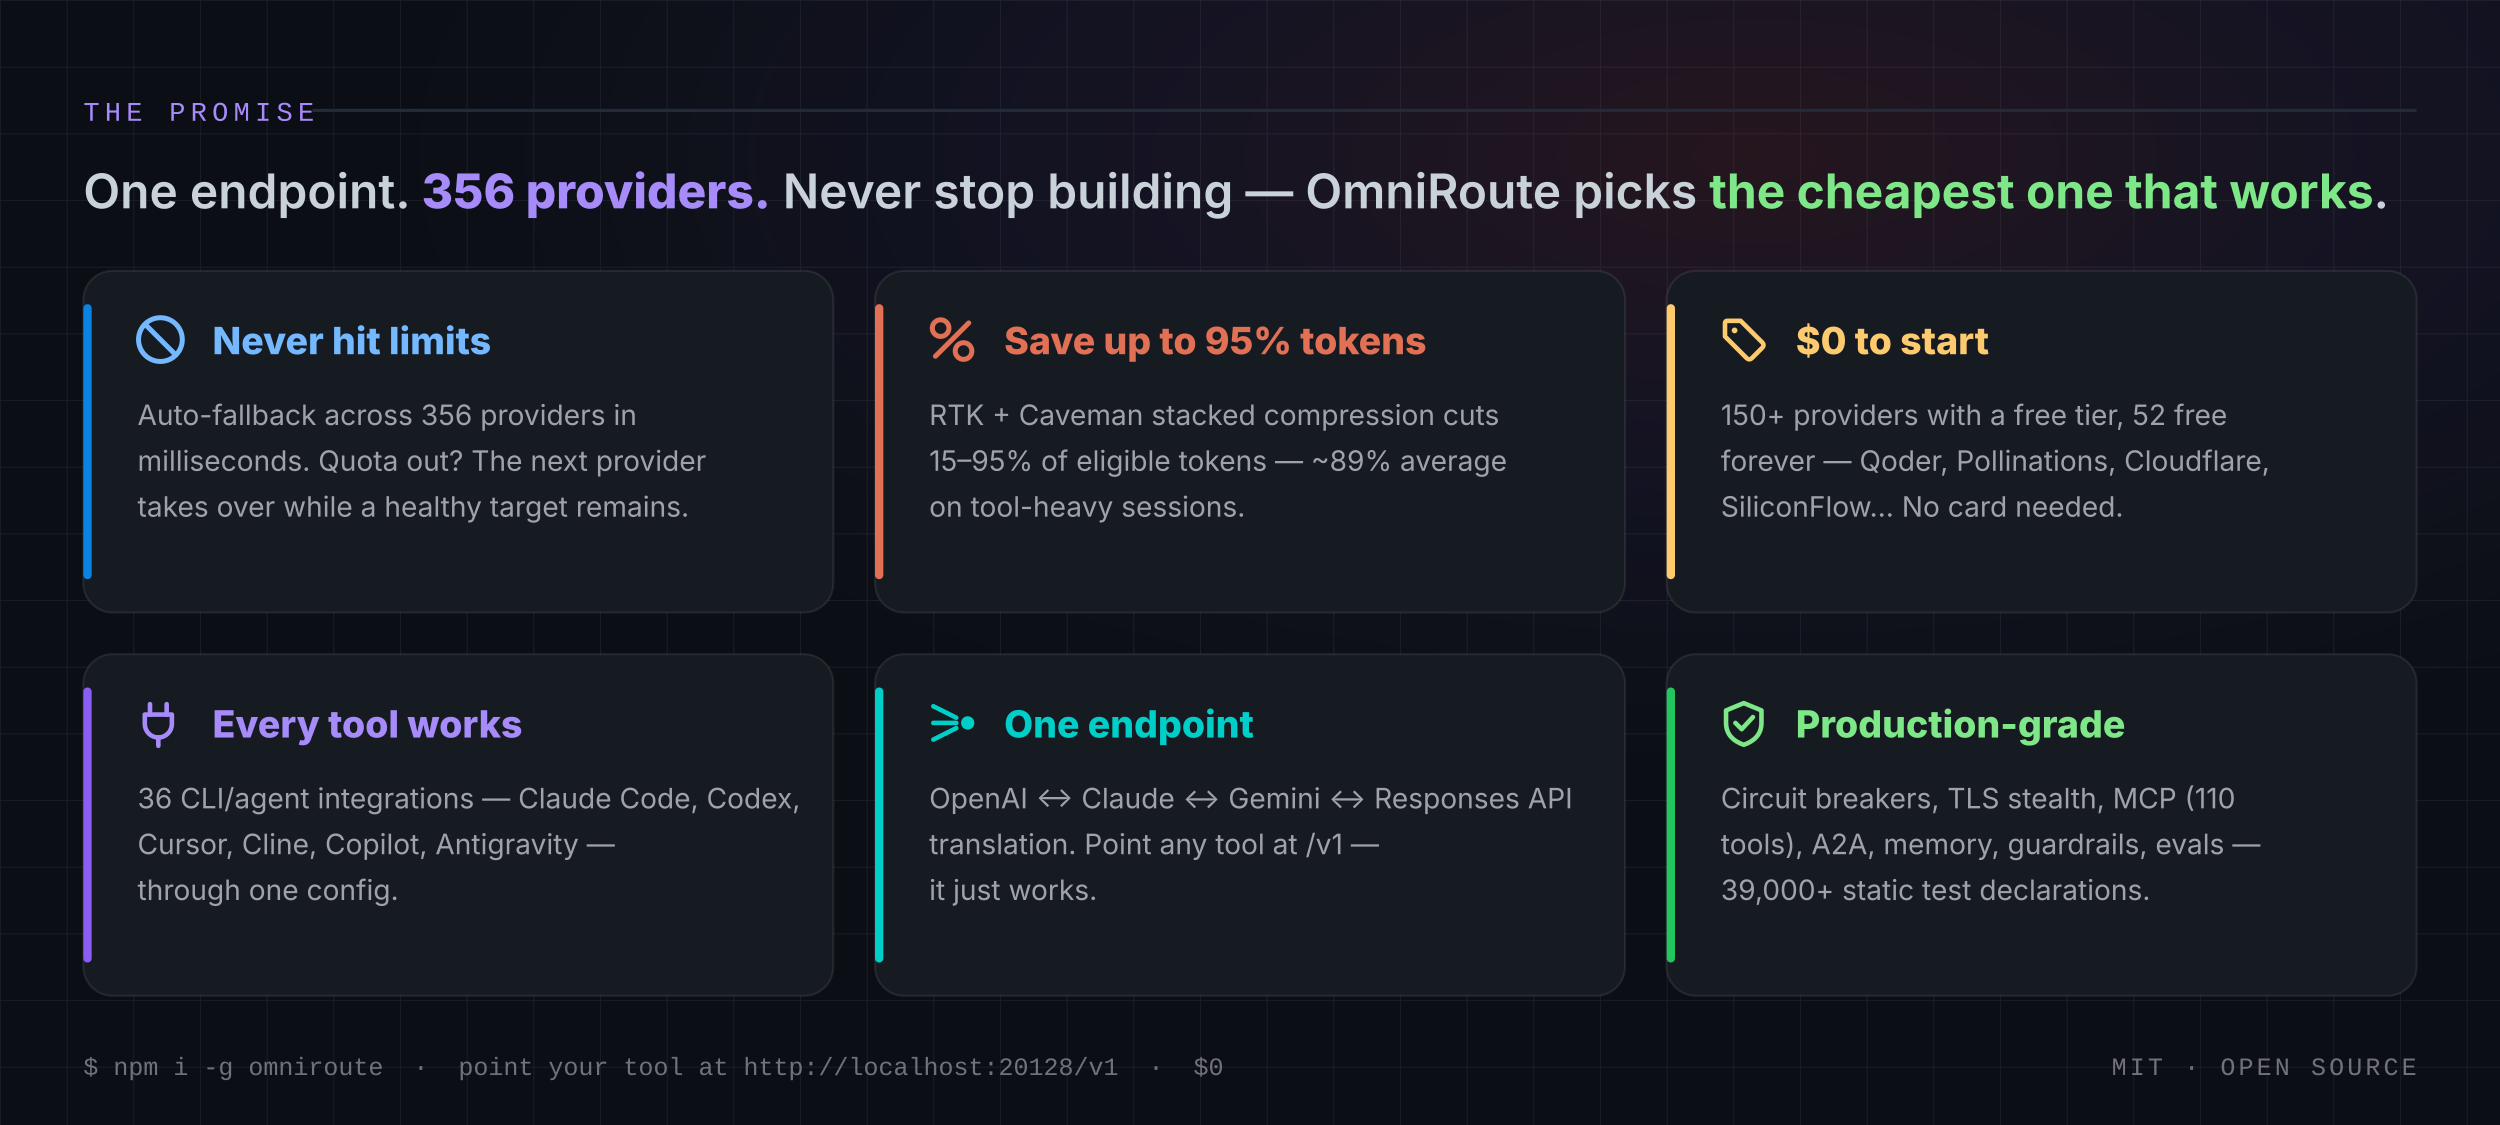
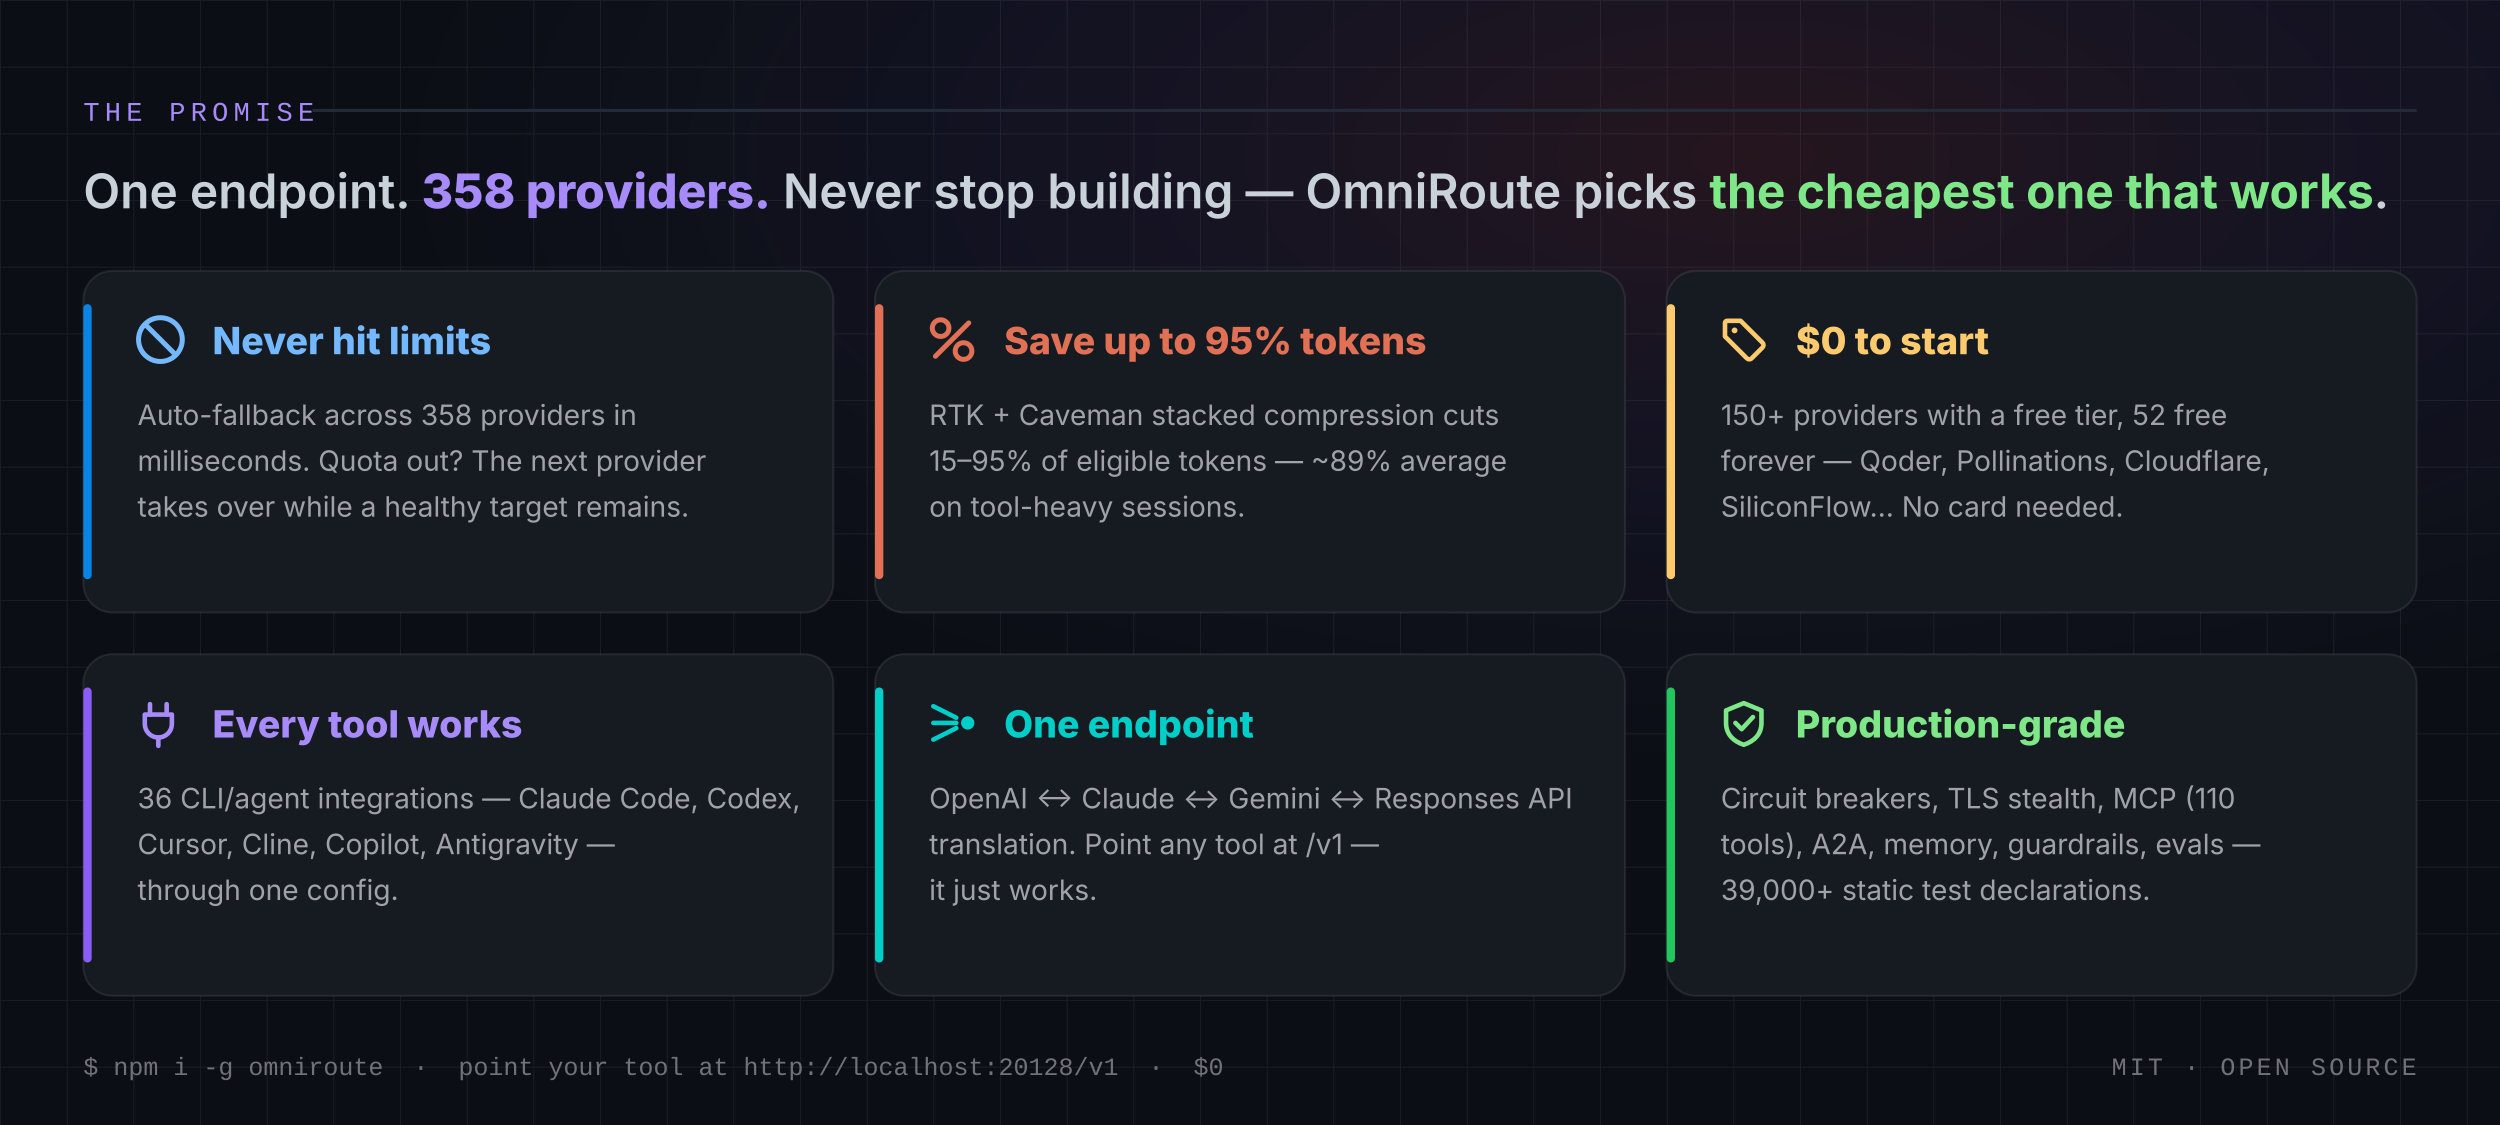
- <svg xmlns="http://www.w3.org/2000/svg" viewBox="0 0 1200 540" role="img" aria-label="The OmniRoute promise: one endpoint and 356 providers. Six pillars. Resilient fallback: automatic routing continues while another healthy target is available. Save up to 95 percent of eligible tokens: RTK plus Caveman stacked compression averages about 89 percent on tool-heavy sessions. Zero dollars to start: 150+ providers with a free tier and 52 recurring or keyless free-forever providers. Every tool works: 36 CLI and agent integration records, including Claude Code, Codex, Cursor, Cline, Copilot and Antigravity, through one config. One endpoint: OpenAI, Claude, Gemini and Responses API translation at /v1. Production controls: circuit breakers, TLS stealth, MCP with 110 tools, A2A, memory, guardrails, evals, and 39,000+ static test declarations across 5,100+ tracked test files.">
+ <svg xmlns="http://www.w3.org/2000/svg" viewBox="0 0 1200 540" role="img" aria-label="The OmniRoute promise: one endpoint and 358 providers. Six pillars. Resilient fallback: automatic routing continues while another healthy target is available. Save up to 95 percent of eligible tokens: RTK plus Caveman stacked compression averages about 89 percent on tool-heavy sessions. Zero dollars to start: 150+ providers with a free tier and 52 recurring or keyless free-forever providers. Every tool works: 36 CLI and agent integration records, including Claude Code, Codex, Cursor, Cline, Copilot and Antigravity, through one config. One endpoint: OpenAI, Claude, Gemini and Responses API translation at /v1. Production controls: circuit breakers, TLS stealth, MCP with 110 tools, A2A, memory, guardrails, evals, and 39,000+ static test declarations across 5,100+ tracked test files.">
  <defs>
    <pattern id="gridPaperP" width="32" height="32" patternUnits="userSpaceOnUse">
      <path d="M 32 0 L 0 0 0 32" fill="none" stroke="#ffffff" stroke-opacity="0.06" stroke-width="1" />
    </pattern>
    <radialGradient id="bgGlowP" cx="70%" cy="14%" r="55%">
      <stop offset="0%" stop-color="#e54d5e" stop-opacity="0.12" />
      <stop offset="55%" stop-color="#8b5cf6" stop-opacity="0.06" />
      <stop offset="100%" stop-color="#6366f1" stop-opacity="0" />
    </radialGradient>
  </defs>
  <rect width="1200" height="540" fill="#0b0e14" />
  <rect width="1200" height="540" fill="url(#gridPaperP)" />
  <rect width="1200" height="540" fill="url(#bgGlowP)" />
  <g>
    <text x="40" y="58" font-family="Consolas, 'Courier New', monospace" font-size="13" letter-spacing="2.5" fill="#a78bfa">THE PROMISE</text>
    <line x1="150" y1="53" x2="1160" y2="53" stroke="#232b38" stroke-width="1.5" />
  </g>
  <g>
-     <text x="40" y="100" font-family="Inter, 'Segoe UI', Arial, Helvetica, system-ui, sans-serif" font-size="23" font-weight="600" fill="#c9d1d9">One endpoint. <tspan fill="#a78bfa" font-weight="800">356 providers.</tspan> Never stop building — OmniRoute picks <tspan fill="#7ee787" font-weight="700">the cheapest one that works</tspan>.</text>
+     <text x="40" y="100" font-family="Inter, 'Segoe UI', Arial, Helvetica, system-ui, sans-serif" font-size="23" font-weight="600" fill="#c9d1d9">One endpoint. <tspan fill="#a78bfa" font-weight="800">358 providers.</tspan> Never stop building — OmniRoute picks <tspan fill="#7ee787" font-weight="700">the cheapest one that works</tspan>.</text>
  </g>
  <g font-family="Inter, 'Segoe UI', Arial, Helvetica, system-ui, sans-serif">
    <g>
      <rect x="40" y="130" width="360" height="164" rx="14" fill="#161b22" stroke="#ffffff" stroke-opacity="0.08" stroke-width="1" />
      <rect x="40" y="130" width="360" height="164" rx="14" fill="none" stroke="#74b9ff" stroke-width="1.5" opacity="0">
        <animate attributeName="opacity" values="0;0.9;0;0" keyTimes="0;0.055;0.12;1" dur="12s" begin="3s" repeatCount="indefinite" />
      </rect>
      <rect x="40" y="146" width="4" height="132" rx="2" fill="#0984e3" />
      <g transform="translate(66,152)" stroke="#74b9ff" stroke-width="2.4" fill="none" stroke-linecap="round">
        <circle cx="11" cy="11" r="10.5" />
        <line x1="3.9" y1="3.9" x2="18.1" y2="18.1" />
      </g>
      <text x="102" y="170" font-size="18" font-weight="800" fill="#74b9ff">Never hit limits</text>
-       <text x="66" y="204" font-size="13.5" fill="#a1a1aa">Auto-fallback across 356 providers in</text>
+       <text x="66" y="204" font-size="13.5" fill="#a1a1aa">Auto-fallback across 358 providers in</text>
      <text x="66" y="226" font-size="13.5" fill="#a1a1aa">milliseconds. Quota out? The next provider</text>
      <text x="66" y="248" font-size="13.5" fill="#a1a1aa">takes over while a healthy target remains.</text>
    </g>
    <g>
      <rect x="420" y="130" width="360" height="164" rx="14" fill="#161b22" stroke="#ffffff" stroke-opacity="0.08" stroke-width="1" />
      <rect x="420" y="130" width="360" height="164" rx="14" fill="none" stroke="#e17055" stroke-width="1.5" opacity="0">
        <animate attributeName="opacity" values="0;0;0.9;0;0" keyTimes="0;0.167;0.222;0.287;1" dur="12s" begin="3s" repeatCount="indefinite" />
      </rect>
      <rect x="420" y="146" width="4" height="132" rx="2" fill="#e17055" />
      <g transform="translate(446,152)" stroke="#e17055" stroke-width="2.4" fill="none" stroke-linecap="round">
        <circle cx="5.5" cy="5.5" r="4" />
        <circle cx="16.5" cy="16.5" r="4" />
        <line x1="19" y1="3" x2="3" y2="19" />
      </g>
      <text x="482" y="170" font-size="18" font-weight="800" fill="#e17055">Save up to 95% tokens</text>
      <text x="446" y="204" font-size="13.5" fill="#a1a1aa">RTK + Caveman stacked compression cuts</text>
      <text x="446" y="226" font-size="13.5" fill="#a1a1aa">15–95% of eligible tokens — ~89% average</text>
      <text x="446" y="248" font-size="13.5" fill="#a1a1aa">on tool-heavy sessions.</text>
    </g>
    <g>
      <rect x="800" y="130" width="360" height="164" rx="14" fill="#161b22" stroke="#ffffff" stroke-opacity="0.08" stroke-width="1" />
      <rect x="800" y="130" width="360" height="164" rx="14" fill="none" stroke="#fdcb6e" stroke-width="1.5" opacity="0">
        <animate attributeName="opacity" values="0;0;0.9;0;0" keyTimes="0;0.334;0.389;0.454;1" dur="12s" begin="3s" repeatCount="indefinite" />
      </rect>
      <rect x="800" y="146" width="4" height="132" rx="2" fill="#fdcb6e" />
      <g transform="translate(826,152)" stroke="#fdcb6e" stroke-width="2.2" fill="none" stroke-linecap="round" stroke-linejoin="round">
        <path d="M 2,9.5 L 2,3 A 1,1 0 0 1 3,2 L 9.5,2 L 20,12.5 A 1.6,1.6 0 0 1 20,14.8 L 14.8,20 A 1.6,1.6 0 0 1 12.5,20 Z" />
        <circle cx="6.6" cy="6.6" r="1.4" fill="#fdcb6e" stroke="none" />
      </g>
      <text x="862" y="170" font-size="18" font-weight="800" fill="#fdcb6e">$0 to start</text>
      <text x="826" y="204" font-size="13.5" fill="#a1a1aa">150+ providers with a free tier, 52 free</text>
      <text x="826" y="226" font-size="13.5" fill="#a1a1aa">forever — Qoder, Pollinations, Cloudflare,</text>
      <text x="826" y="248" font-size="13.5" fill="#a1a1aa">SiliconFlow… No card needed.</text>
    </g>
    <g>
      <rect x="40" y="314" width="360" height="164" rx="14" fill="#161b22" stroke="#ffffff" stroke-opacity="0.08" stroke-width="1" />
      <rect x="40" y="314" width="360" height="164" rx="14" fill="none" stroke="#a78bfa" stroke-width="1.5" opacity="0">
        <animate attributeName="opacity" values="0;0;0.9;0;0" keyTimes="0;0.5;0.555;0.62;1" dur="12s" begin="3s" repeatCount="indefinite" />
      </rect>
      <rect x="40" y="330" width="4" height="132" rx="2" fill="#8b5cf6" />
      <g transform="translate(66,336)" stroke="#a78bfa" stroke-width="2.2" fill="none" stroke-linecap="round" stroke-linejoin="round">
        <path d="M 6,2 L 6,7 M 14,2 L 14,7" />
        <path d="M 3.5,7 L 16.5,7 L 16.5,11.5 A 6.5,6.5 0 0 1 10,18 A 6.5,6.5 0 0 1 3.5,11.5 Z" />
        <path d="M 10,18 L 10,22" />
      </g>
      <text x="102" y="354" font-size="18" font-weight="800" fill="#a78bfa">Every tool works</text>
      <text x="66" y="388" font-size="13.5" fill="#a1a1aa">36 CLI/agent integrations — Claude Code, Codex,</text>
      <text x="66" y="410" font-size="13.5" fill="#a1a1aa">Cursor, Cline, Copilot, Antigravity —</text>
      <text x="66" y="432" font-size="13.5" fill="#a1a1aa">through one config.</text>
    </g>
    <g>
      <rect x="420" y="314" width="360" height="164" rx="14" fill="#161b22" stroke="#ffffff" stroke-opacity="0.08" stroke-width="1" />
      <rect x="420" y="314" width="360" height="164" rx="14" fill="none" stroke="#00cec9" stroke-width="1.5" opacity="0">
        <animate attributeName="opacity" values="0;0;0.9;0;0" keyTimes="0;0.667;0.722;0.787;1" dur="12s" begin="3s" repeatCount="indefinite" />
      </rect>
      <rect x="420" y="330" width="4" height="132" rx="2" fill="#00cec9" />
      <g transform="translate(446,336)" stroke="#00cec9" stroke-width="2.2" fill="none" stroke-linecap="round">
        <path d="M 2,3 L 13,8.5 M 2,11 L 13,11 M 2,19 L 13,13.5" />
        <circle cx="18.5" cy="11" r="3.2" fill="#00cec9" stroke="none" />
      </g>
      <text x="482" y="354" font-size="18" font-weight="800" fill="#00cec9">One endpoint</text>
      <text x="446" y="388" font-size="13.5" fill="#a1a1aa">OpenAI ↔ Claude ↔ Gemini ↔ Responses API</text>
      <text x="446" y="410" font-size="13.5" fill="#a1a1aa">translation. Point any tool at /v1 —</text>
      <text x="446" y="432" font-size="13.5" fill="#a1a1aa">it just works.</text>
    </g>
    <g>
      <rect x="800" y="314" width="360" height="164" rx="14" fill="#161b22" stroke="#ffffff" stroke-opacity="0.08" stroke-width="1" />
      <rect x="800" y="314" width="360" height="164" rx="14" fill="none" stroke="#7ee787" stroke-width="1.5" opacity="0">
        <animate attributeName="opacity" values="0;0;0.9;0;0" keyTimes="0;0.834;0.889;0.954;1" dur="12s" begin="3s" repeatCount="indefinite" />
      </rect>
      <rect x="800" y="330" width="4" height="132" rx="2" fill="#22c55e" />
      <g transform="translate(826,336)" stroke="#7ee787" stroke-width="2.2" fill="none" stroke-linecap="round" stroke-linejoin="round">
        <path d="M 11,1.5 L 19.5,5 L 19.5,11 C 19.5,16.5 16,19.8 11,21.5 C 6,19.8 2.5,16.5 2.5,11 L 2.5,5 Z" />
        <path d="M 7,11 L 10,14 L 15.4,8.2" />
      </g>
      <text x="862" y="354" font-size="18" font-weight="800" fill="#7ee787">Production-grade</text>
      <text x="826" y="388" font-size="13.5" fill="#a1a1aa">Circuit breakers, TLS stealth, MCP (110</text>
      <text x="826" y="410" font-size="13.5" fill="#a1a1aa">tools), A2A, memory, guardrails, evals —</text>
      <text x="826" y="432" font-size="13.5" fill="#a1a1aa">39,000+ static test declarations.</text>
    </g>
  </g>
  <g>
    <text x="40" y="516" font-family="Consolas, 'Courier New', monospace" font-size="12" fill="#71717a">$ npm i -g omniroute  ·  point your tool at http://localhost:20128/v1  ·  $0</text>
    <text x="1160" y="516" text-anchor="end" font-family="Consolas, 'Courier New', monospace" font-size="12" letter-spacing="1.5" fill="#71717a">MIT · OPEN SOURCE</text>
  </g>
</svg>
